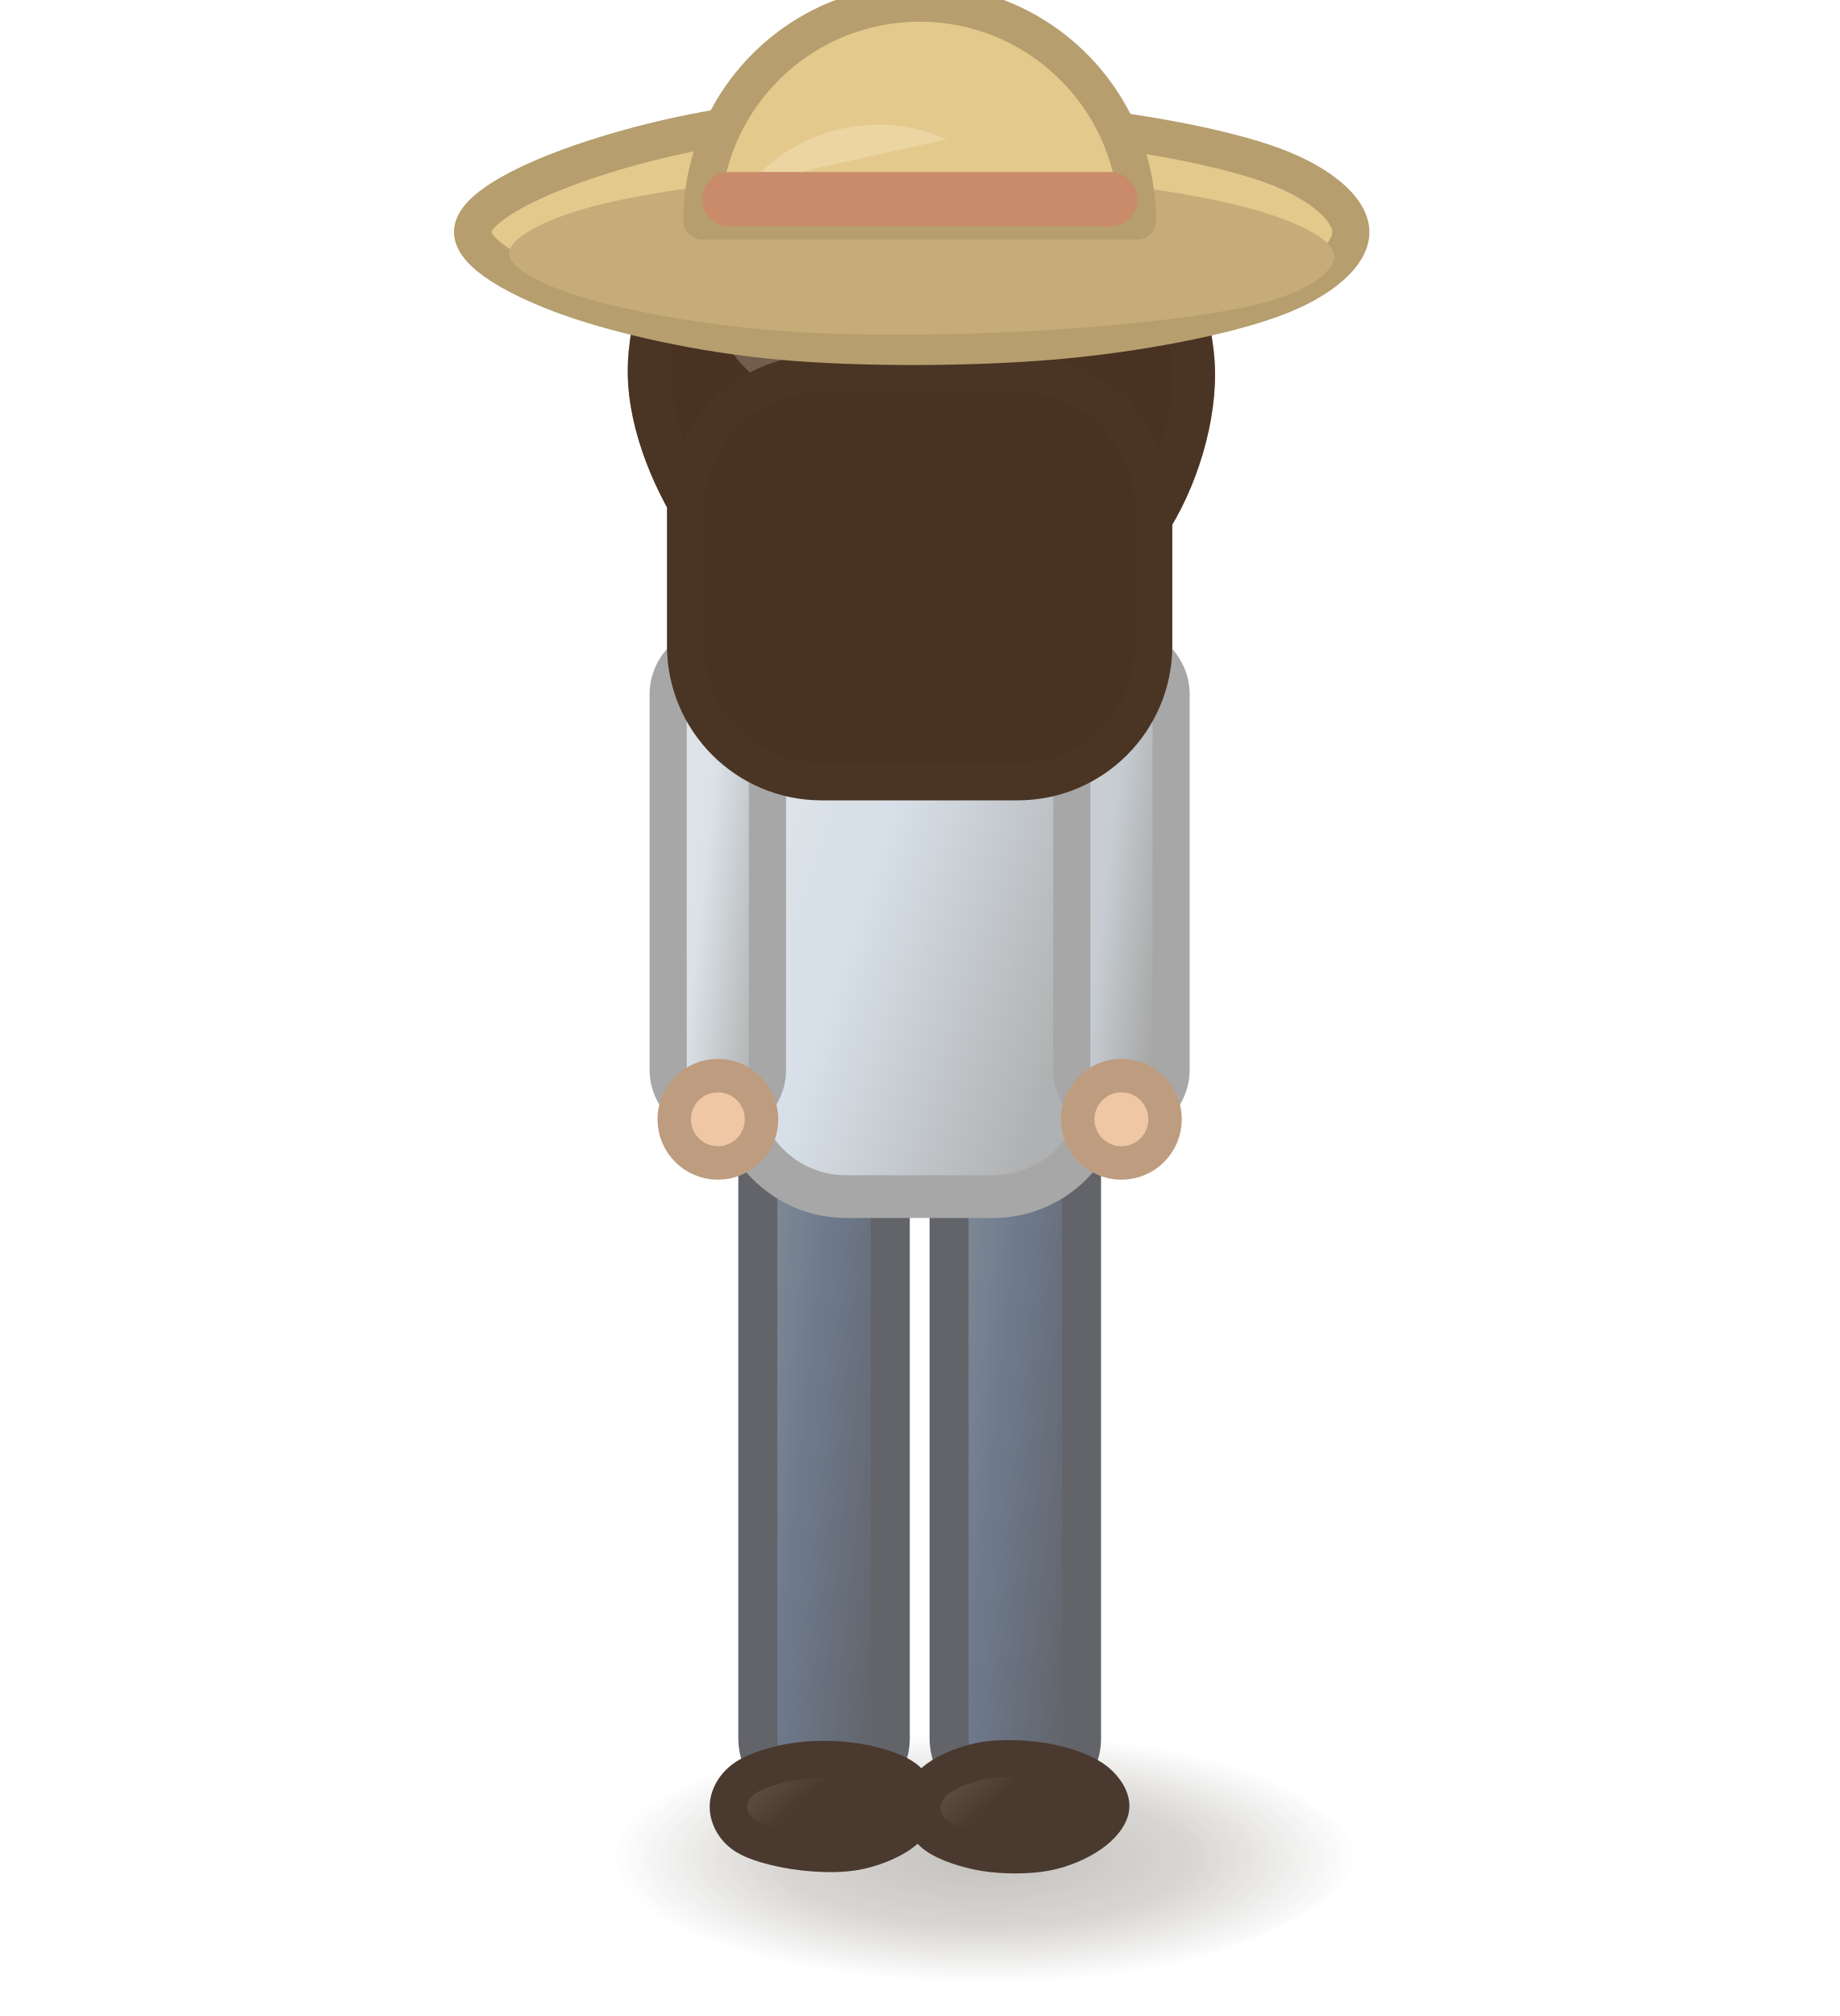
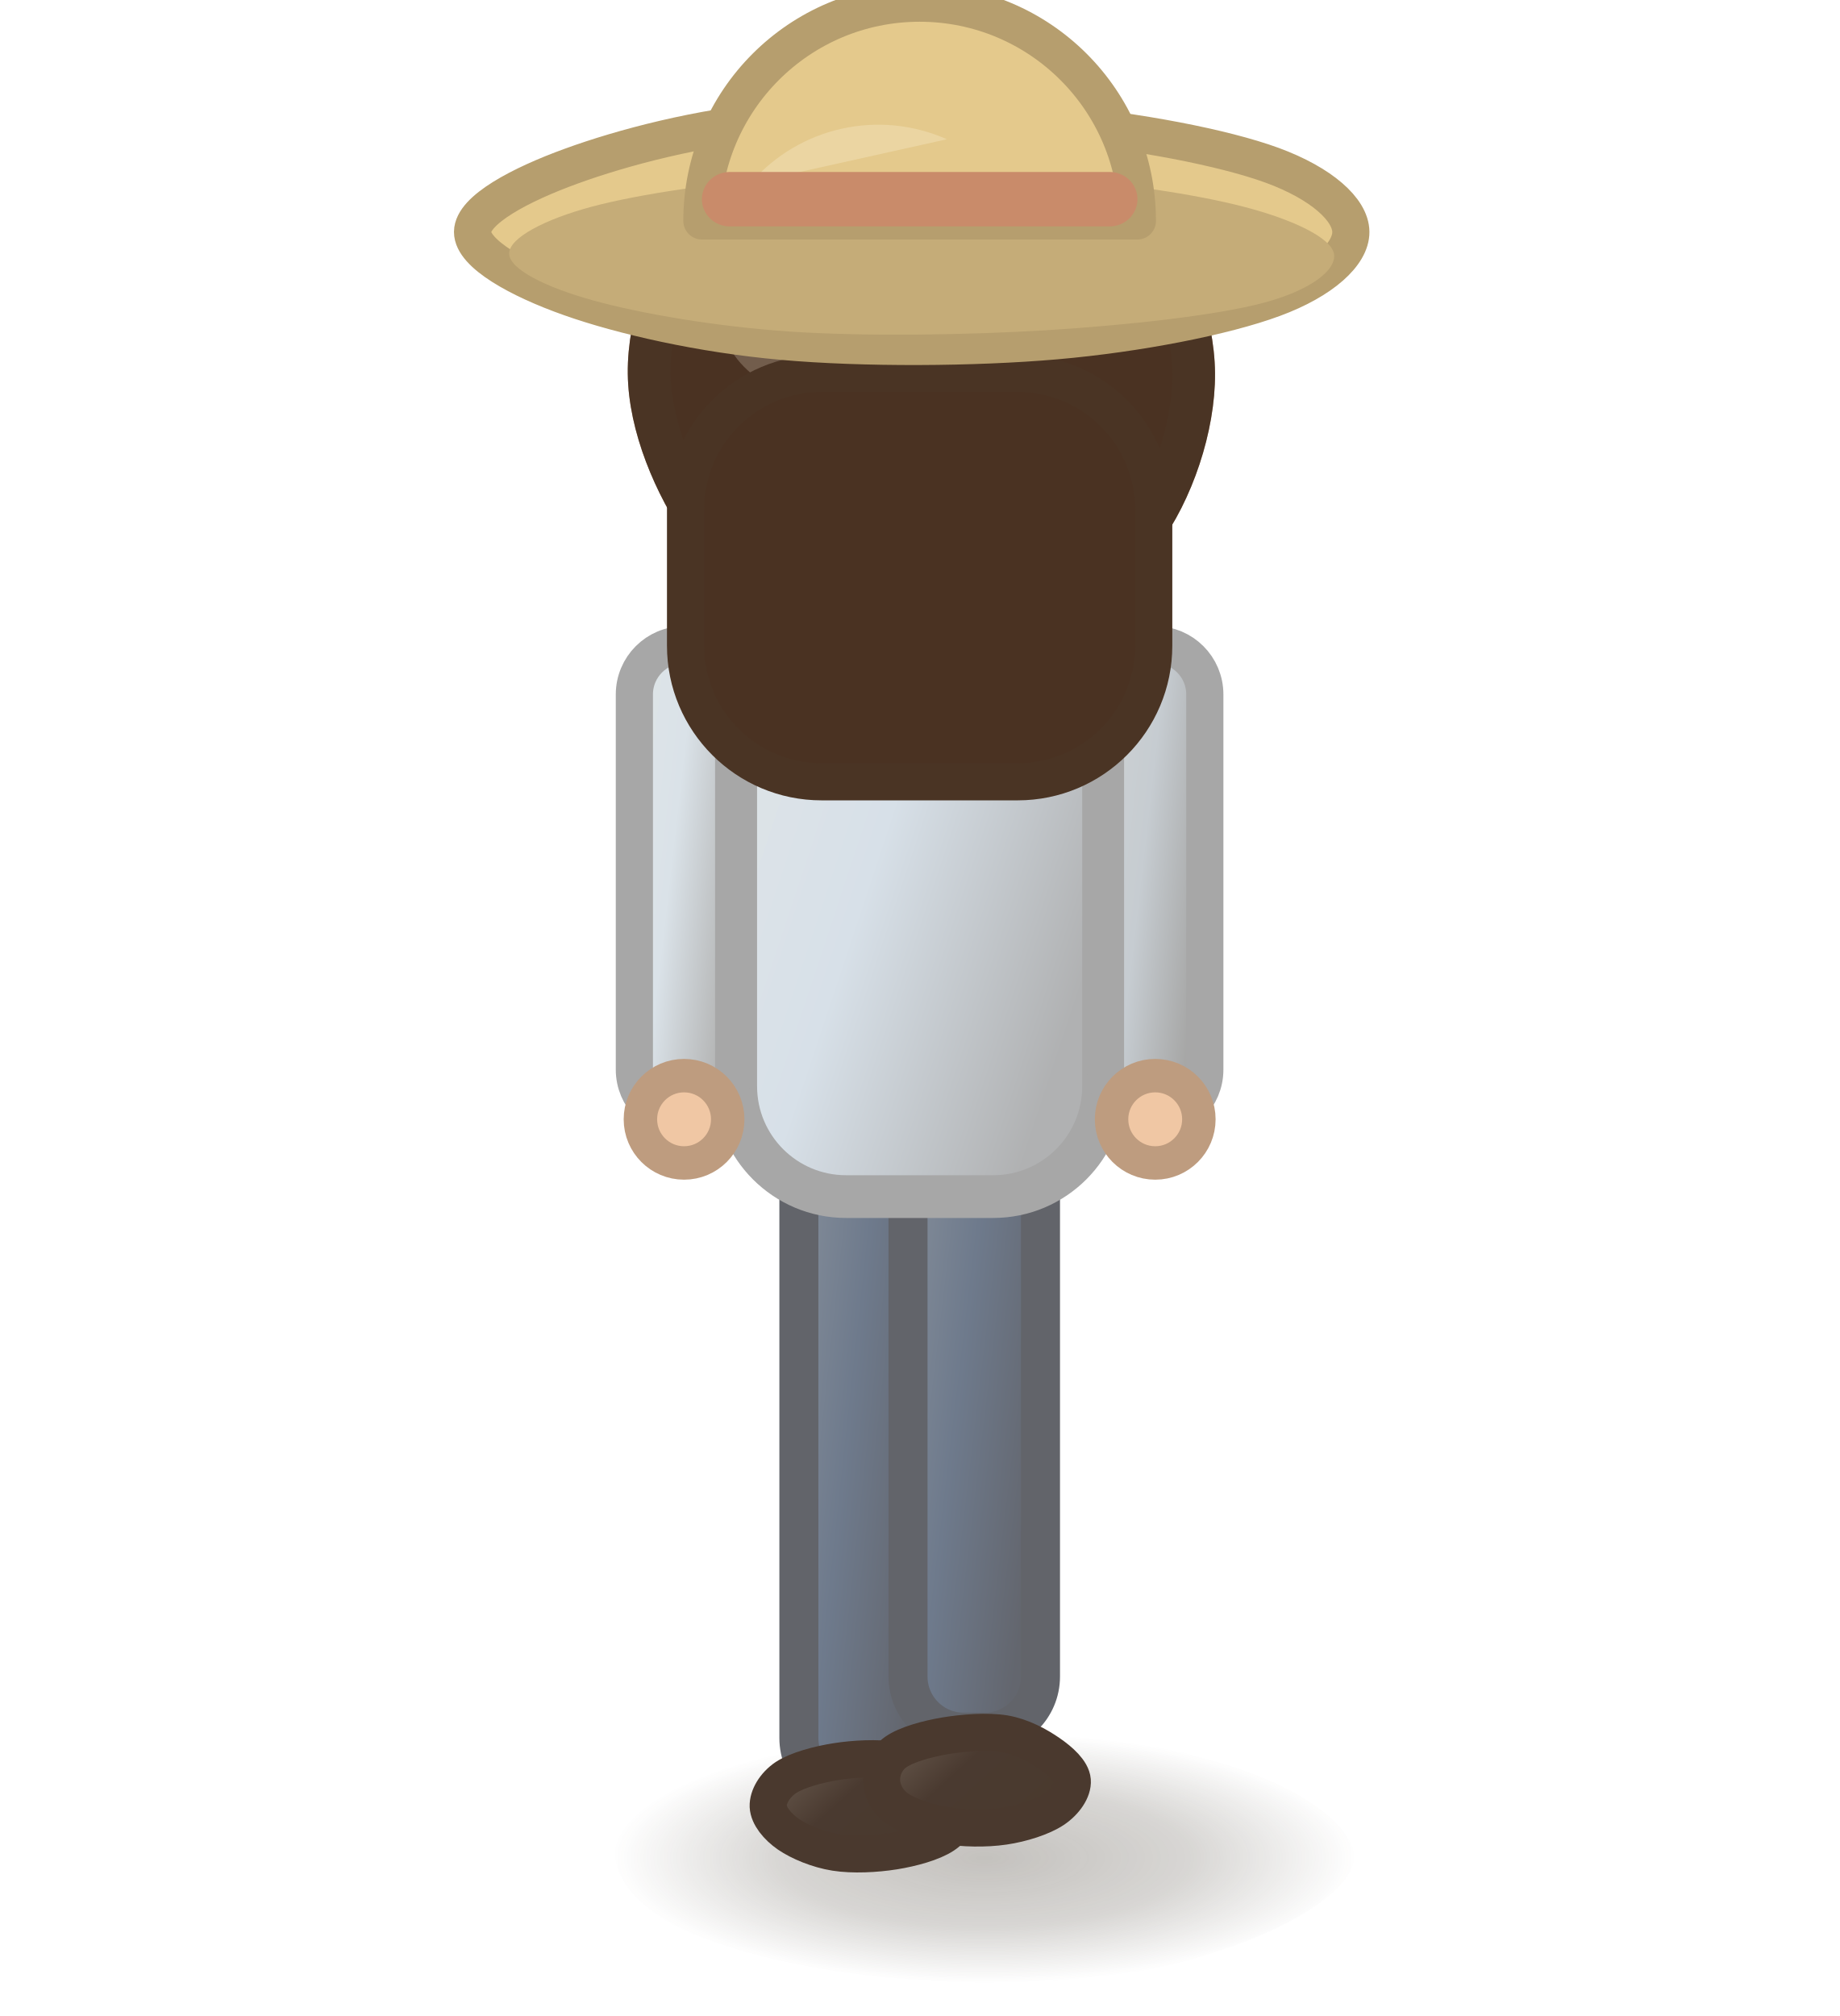
<svg xmlns="http://www.w3.org/2000/svg" width="198" height="217" viewBox="0 0 198 217">
  <defs>
-     <radialGradient id="r271" cx="0.5" cy="0.5" r="0.5">
+     <radialGradient id="r352" cx="0.5" cy="0.5" r="0.5">
      <stop offset="0" stop-color="#3A3226" stop-opacity="0.3" />
      <stop offset="0.55" stop-color="#3A3226" stop-opacity="0.2" />
      <stop offset="1" stop-color="#3A3226" stop-opacity="0" />
    </radialGradient>
-     <linearGradient id="l272" x1="0" y1="0" x2="1" y2="0.55">
+     <linearGradient id="l353" x1="0" y1="0" x2="1" y2="0.55">
      <stop offset="0" stop-color="#858E9A" />
      <stop offset="0.48" stop-color="#6E7A8C" />
      <stop offset="1" stop-color="#63666E" />
    </linearGradient>
-     <linearGradient id="l273" x1="0" y1="0" x2="1" y2="0.55">
+     <linearGradient id="l354" x1="0" y1="0" x2="1" y2="0.55">
      <stop offset="0" stop-color="#858E9A" />
      <stop offset="0.48" stop-color="#6E7A8C" />
      <stop offset="1" stop-color="#63666E" />
    </linearGradient>
-     <linearGradient id="l274" x1="0" y1="0" x2="1" y2="0.55">
+     <linearGradient id="l355" x1="0" y1="0" x2="1" y2="0.55">
      <stop offset="0" stop-color="#6E6054" />
      <stop offset="0.48" stop-color="#4A3A30" />
      <stop offset="1" stop-color="#4A3A2E" />
    </linearGradient>
-     <linearGradient id="l275" x1="0" y1="0" x2="1" y2="0.55">
+     <linearGradient id="l356" x1="0" y1="0" x2="1" y2="0.55">
      <stop offset="0" stop-color="#6E6054" />
      <stop offset="0.48" stop-color="#4A3A30" />
      <stop offset="1" stop-color="#4A3A2E" />
    </linearGradient>
-     <linearGradient id="l276" x1="0" y1="0" x2="1" y2="0.55">
+     <linearGradient id="l357" x1="0" y1="0" x2="1" y2="0.55">
      <stop offset="0" stop-color="#E0E5E7" />
      <stop offset="0.48" stop-color="#D7E0E8" />
      <stop offset="1" stop-color="#B0B1B2" />
    </linearGradient>
-     <linearGradient id="l277" x1="0" y1="0" x2="1" y2="0.55">
+     <linearGradient id="l358" x1="0" y1="0" x2="1" y2="0.55">
      <stop offset="0" stop-color="#DFE5E7" />
      <stop offset="0.48" stop-color="#DAE2E8" />
      <stop offset="1" stop-color="#B5B6B6" />
    </linearGradient>
-     <linearGradient id="l278" x1="0" y1="0" x2="1" y2="0.55">
+     <linearGradient id="l359" x1="0" y1="0" x2="1" y2="0.55">
      <stop offset="0" stop-color="#CED2D3" />
      <stop offset="0.48" stop-color="#C6CCD1" />
      <stop offset="1" stop-color="#A6A6A5" />
    </linearGradient>
-     <radialGradient id="r279" cx="0.36" cy="0.32" r="0.74">
+     <radialGradient id="r360" cx="0.36" cy="0.32" r="0.74">
      <stop offset="0" stop-color="#F3D2B2" />
      <stop offset="0.55" stop-color="#F0C7A4" />
      <stop offset="1" stop-color="#C8A586" />
    </radialGradient>
  </defs>
-   <path d="M 145.77 200 C 145.66 202.62, 141.61 205.62, 136.91 207.79 C 132.2 209.96, 124.9 212.22, 117.54 213.01 C 110.19 213.81, 100.11 213.46, 92.76 212.57 C 85.41 211.68, 77.87 209.77, 73.45 207.68 C 69.02 205.58, 66.5 202.62, 66.23 200 C 65.97 197.38, 67.44 194.04, 71.85 191.94 C 76.27 189.83, 85.09 188.21, 92.71 187.37 C 100.34 186.54, 110.13 186.15, 117.6 186.93 C 125.07 187.71, 132.85 189.87, 137.55 192.05 C 142.24 194.23, 145.87 197.38, 145.77 200 Z" fill="url(#r271)" />
+   <path d="M 145.77 200 C 145.66 202.62, 141.61 205.62, 136.91 207.79 C 132.2 209.96, 124.9 212.22, 117.54 213.01 C 110.19 213.81, 100.11 213.46, 92.76 212.57 C 85.41 211.68, 77.87 209.77, 73.45 207.68 C 69.02 205.58, 66.5 202.62, 66.23 200 C 65.97 197.38, 67.44 194.04, 71.85 191.94 C 76.27 189.83, 85.09 188.21, 92.71 187.37 C 100.34 186.54, 110.13 186.15, 117.6 186.93 C 125.07 187.71, 132.85 189.87, 137.55 192.05 C 142.24 194.23, 145.87 197.38, 145.77 200 Z" fill="url(#r352)" />
  <g transform="translate(0,0)">
-     <rect x="81.58" y="120.8" width="14.26" height="72.27" rx="5.988" fill="url(#l272)" stroke="#62646A" stroke-width="4.2" />
-     <rect x="102.17" y="120.8" width="14.26" height="72.27" rx="5.988" fill="url(#l273)" stroke="#62646A" stroke-width="4.2" />
-     <path d="M 98.94 194.44 C 98.88 195.45, 98.06 196.6, 96.88 197.42 C 95.71 198.23, 93.76 199.04, 91.88 199.34 C 90 199.64, 87.56 199.52, 85.6 199.22 C 83.65 198.93, 81.35 198.35, 80.15 197.55 C 78.95 196.75, 78.38 195.47, 78.4 194.44 C 78.41 193.4, 79.05 192.16, 80.25 191.36 C 81.45 190.55, 83.64 189.9, 85.57 189.6 C 87.5 189.31, 89.89 189.31, 91.84 189.6 C 93.79 189.88, 96.07 190.51, 97.25 191.32 C 98.44 192.13, 99 193.42, 98.94 194.44 Z" fill="url(#l274)" stroke="#4A392E" stroke-width="4.0" stroke-linejoin="round" />
-     <path d="M 119.58 194.44 C 119.56 195.43, 118.59 196.57, 117.41 197.39 C 116.24 198.22, 114.4 199.06, 112.51 199.4 C 110.62 199.74, 108.03 199.73, 106.07 199.42 C 104.11 199.11, 101.89 198.38, 100.76 197.55 C 99.62 196.72, 99.2 195.46, 99.24 194.44 C 99.28 193.41, 99.87 192.24, 101.01 191.42 C 102.15 190.59, 104.18 189.77, 106.08 189.47 C 107.98 189.17, 110.5 189.3, 112.42 189.62 C 114.33 189.95, 116.37 190.62, 117.57 191.42 C 118.76 192.22, 119.61 193.44, 119.58 194.44 Z" fill="url(#l275)" stroke="#4A392E" stroke-width="4.0" stroke-linejoin="round" />
-     <rect x="79.2" y="63.4" width="39.6" height="65.4" rx="11.88" fill="url(#l276)" stroke="#A7A7A7" stroke-width="4.6" />
+     <rect x="86" y="120.8" width="14.26" height="72.27" rx="5.988" fill="url(#l353)" stroke="#62646A" stroke-width="4.2" />
+     <rect x="97.75" y="120.8" width="14.26" height="65.65" rx="5.988" fill="url(#l354)" stroke="#62646A" stroke-width="4.2" />
+     <path d="M 103.43 194.44 C 103.48 195.44, 102.79 196.72, 101.59 197.52 C 100.39 198.32, 98.18 198.93, 96.24 199.24 C 94.29 199.55, 91.81 199.68, 89.92 199.38 C 88.03 199.08, 86.08 198.26, 84.88 197.44 C 83.68 196.61, 82.75 195.45, 82.7 194.44 C 82.66 193.42, 83.4 192.14, 84.61 191.33 C 85.83 190.53, 88.05 189.93, 90 189.62 C 91.96 189.31, 94.45 189.18, 96.33 189.48 C 98.21 189.79, 100.08 190.64, 101.26 191.47 C 102.45 192.29, 103.38 193.43, 103.43 194.44 Z" fill="url(#l355)" stroke="#4A392E" stroke-width="4.0" stroke-linejoin="round" />
+     <path d="M 115.43 191.66 C 115.51 192.67, 114.64 193.95, 113.41 194.77 C 112.18 195.59, 110 196.29, 108.06 196.57 C 106.11 196.86, 103.66 196.81, 101.75 196.49 C 99.84 196.18, 97.74 195.48, 96.6 194.68 C 95.46 193.87, 94.93 192.68, 94.9 191.66 C 94.87 190.65, 95.29 189.39, 96.43 188.59 C 97.58 187.78, 99.8 187.17, 101.75 186.84 C 103.7 186.52, 106.28 186.31, 108.14 186.62 C 110 186.94, 111.72 187.89, 112.93 188.73 C 114.15 189.57, 115.35 190.66, 115.43 191.66 Z" fill="url(#l356)" stroke="#4A392E" stroke-width="4.0" stroke-linejoin="round" />
+     <rect x="79.2" y="63.4" width="39.6" height="65.4" rx="11.88" fill="url(#l357)" stroke="#A7A7A7" stroke-width="4.6" />
    <rect x="79.2" y="63.4" width="39.6" height="9.5" rx="7.128" fill="#B2B4B6" />
-     <rect x="71.93" y="69.4" width="10.69" height="51.08" rx="5.346" fill="url(#l277)" stroke="#A7A7A7" stroke-width="4.0" />
-     <circle cx="77.28" cy="120.48" r="4.7" fill="#F0C7A4" stroke="#BE9C7F" stroke-width="3.6" />
-     <rect x="115.38" y="69.4" width="10.69" height="51.08" rx="5.346" fill="url(#l278)" stroke="#A7A7A7" stroke-width="4.0" />
-     <circle cx="120.72" cy="120.48" r="4.7" fill="#F0C7A4" stroke="#BE9C7F" stroke-width="3.6" />
-     <path d="M 128.5 40.19 C 128.54 45.92, 126.21 52.89, 122.78 57.47 C 119.35 62.05, 113.45 65.79, 107.93 67.69 C 102.42 69.58, 95.02 70.63, 89.69 68.84 C 84.36 67.05, 79.24 61.73, 75.94 56.95 C 72.63 52.18, 69.94 45.82, 69.88 40.19 C 69.82 34.56, 72.24 27.84, 75.57 23.17 C 78.91 18.5, 84.48 13.97, 89.89 12.17 C 95.31 10.37, 102.6 10.55, 108.04 12.37 C 113.47 14.2, 119.09 18.48, 122.5 23.12 C 125.91 27.76, 128.45 34.47, 128.5 40.19 Z" fill="url(#r279)" stroke="#BE9C7F" stroke-width="4.6" stroke-linejoin="round" />
+     <rect x="68.29" y="69.4" width="10.69" height="51.08" rx="5.346" fill="url(#l358)" stroke="#A7A7A7" stroke-width="4.0" />
+     <circle cx="73.64" cy="120.48" r="4.7" fill="#F0C7A4" stroke="#BE9C7F" stroke-width="3.6" />
+     <rect x="119.01" y="69.4" width="10.69" height="51.08" rx="5.346" fill="url(#l359)" stroke="#A7A7A7" stroke-width="4.0" />
+     <circle cx="124.36" cy="120.48" r="4.7" fill="#F0C7A4" stroke="#BE9C7F" stroke-width="3.6" />
+     <path d="M 128.5 40.19 C 128.54 45.92, 126.21 52.89, 122.78 57.47 C 119.35 62.05, 113.45 65.79, 107.93 67.69 C 102.42 69.58, 95.02 70.63, 89.69 68.84 C 84.36 67.05, 79.24 61.73, 75.94 56.95 C 72.63 52.18, 69.94 45.82, 69.88 40.19 C 69.82 34.56, 72.24 27.84, 75.57 23.17 C 78.91 18.5, 84.48 13.97, 89.89 12.17 C 95.31 10.37, 102.6 10.55, 108.04 12.37 C 113.47 14.2, 119.09 18.48, 122.5 23.12 C 125.91 27.76, 128.45 34.47, 128.5 40.19 Z" fill="url(#r360)" stroke="#BE9C7F" stroke-width="4.6" stroke-linejoin="round" />
    <path d="M 128.5 40.19 C 128.54 45.92, 126.21 52.89, 122.78 57.47 C 119.35 62.05, 113.45 65.79, 107.93 67.69 C 102.42 69.58, 95.02 70.63, 89.69 68.84 C 84.36 67.05, 79.24 61.73, 75.94 56.95 C 72.63 52.18, 69.94 45.82, 69.88 40.19 C 69.82 34.56, 72.24 27.84, 75.57 23.17 C 78.91 18.5, 84.48 13.97, 89.89 12.17 C 95.31 10.37, 102.6 10.55, 108.04 12.37 C 113.47 14.2, 119.09 18.48, 122.5 23.12 C 125.91 27.76, 128.45 34.47, 128.5 40.19 Z" fill="#4A3222" stroke="#4A3424" stroke-width="4.6" stroke-linejoin="round" />
    <path d="M 103.72 30.23 C 103.78 32.88, 102.9 36.23, 101.32 38.31 C 99.75 40.38, 96.8 41.91, 94.26 42.7 C 91.71 43.48, 88.58 43.75, 86.05 43.02 C 83.53 42.29, 80.59 40.43, 79.1 38.3 C 77.61 36.17, 77.06 32.88, 77.12 30.23 C 77.18 27.58, 77.97 24.56, 79.46 22.42 C 80.95 20.28, 83.57 18.22, 86.04 17.41 C 88.52 16.61, 91.83 16.73, 94.32 17.57 C 96.81 18.4, 99.41 20.3, 100.98 22.41 C 102.54 24.52, 103.67 27.58, 103.72 30.23 Z" fill="#725D4C" />
    <rect x="73.8" y="40.19" width="50.4" height="43.96" rx="14.652" fill="#4A3222" stroke="#4A3424" stroke-width="4.0" />
    <path d="M 145.42 24.96 C 145.44 27.34, 142.38 30.18, 137.09 32.13 C 131.8 34.09, 122.51 35.91, 113.7 36.68 C 104.89 37.45, 92.95 37.52, 84.23 36.74 C 75.51 35.97, 66.94 34.01, 61.38 32.04 C 55.82 30.08, 50.86 27.31, 50.87 24.96 C 50.89 22.6, 55.97 19.89, 61.48 17.89 C 66.99 15.88, 75.23 13.69, 83.92 12.92 C 92.61 12.16, 104.76 12.49, 113.6 13.3 C 122.45 14.12, 131.66 15.86, 136.97 17.8 C 142.27 19.75, 145.4 22.57, 145.42 24.96 Z" fill="#E4C98C" stroke="#B69E6E" stroke-width="4.0" stroke-linejoin="round" />
    <path d="M 143.6 27.3 C 143.93 29.02, 141.16 31.23, 135.99 32.6 C 130.82 33.98, 121.05 35.03, 112.58 35.55 C 104.11 36.06, 93.3 36.23, 85.18 35.7 C 77.06 35.16, 68.92 33.74, 63.86 32.34 C 58.79 30.94, 54.83 28.98, 54.81 27.3 C 54.79 25.62, 58.62 23.61, 63.73 22.24 C 68.85 20.88, 77.38 19.61, 85.49 19.1 C 93.61 18.58, 104.36 18.6, 112.44 19.14 C 120.52 19.67, 128.8 20.92, 133.99 22.28 C 139.19 23.64, 143.27 25.58, 143.6 27.3 Z" fill="#C5AC78" />
    <path d="M 75.56 23.78 A 23.44 23.44 0 0 1 122.44 23.78 Z" fill="#E4C98C" stroke="#B69E6E" stroke-width="4.0" stroke-linecap="round" stroke-linejoin="round" />
    <path d="M 80.83 19.68 A 18.17 18.17 0 0 1 101.93 14.99 Z" fill="#EBD5A2" />
    <rect x="75.56" y="18.51" width="46.89" height="5.86" rx="3" fill="#C98B6A" />
  </g>
</svg>
